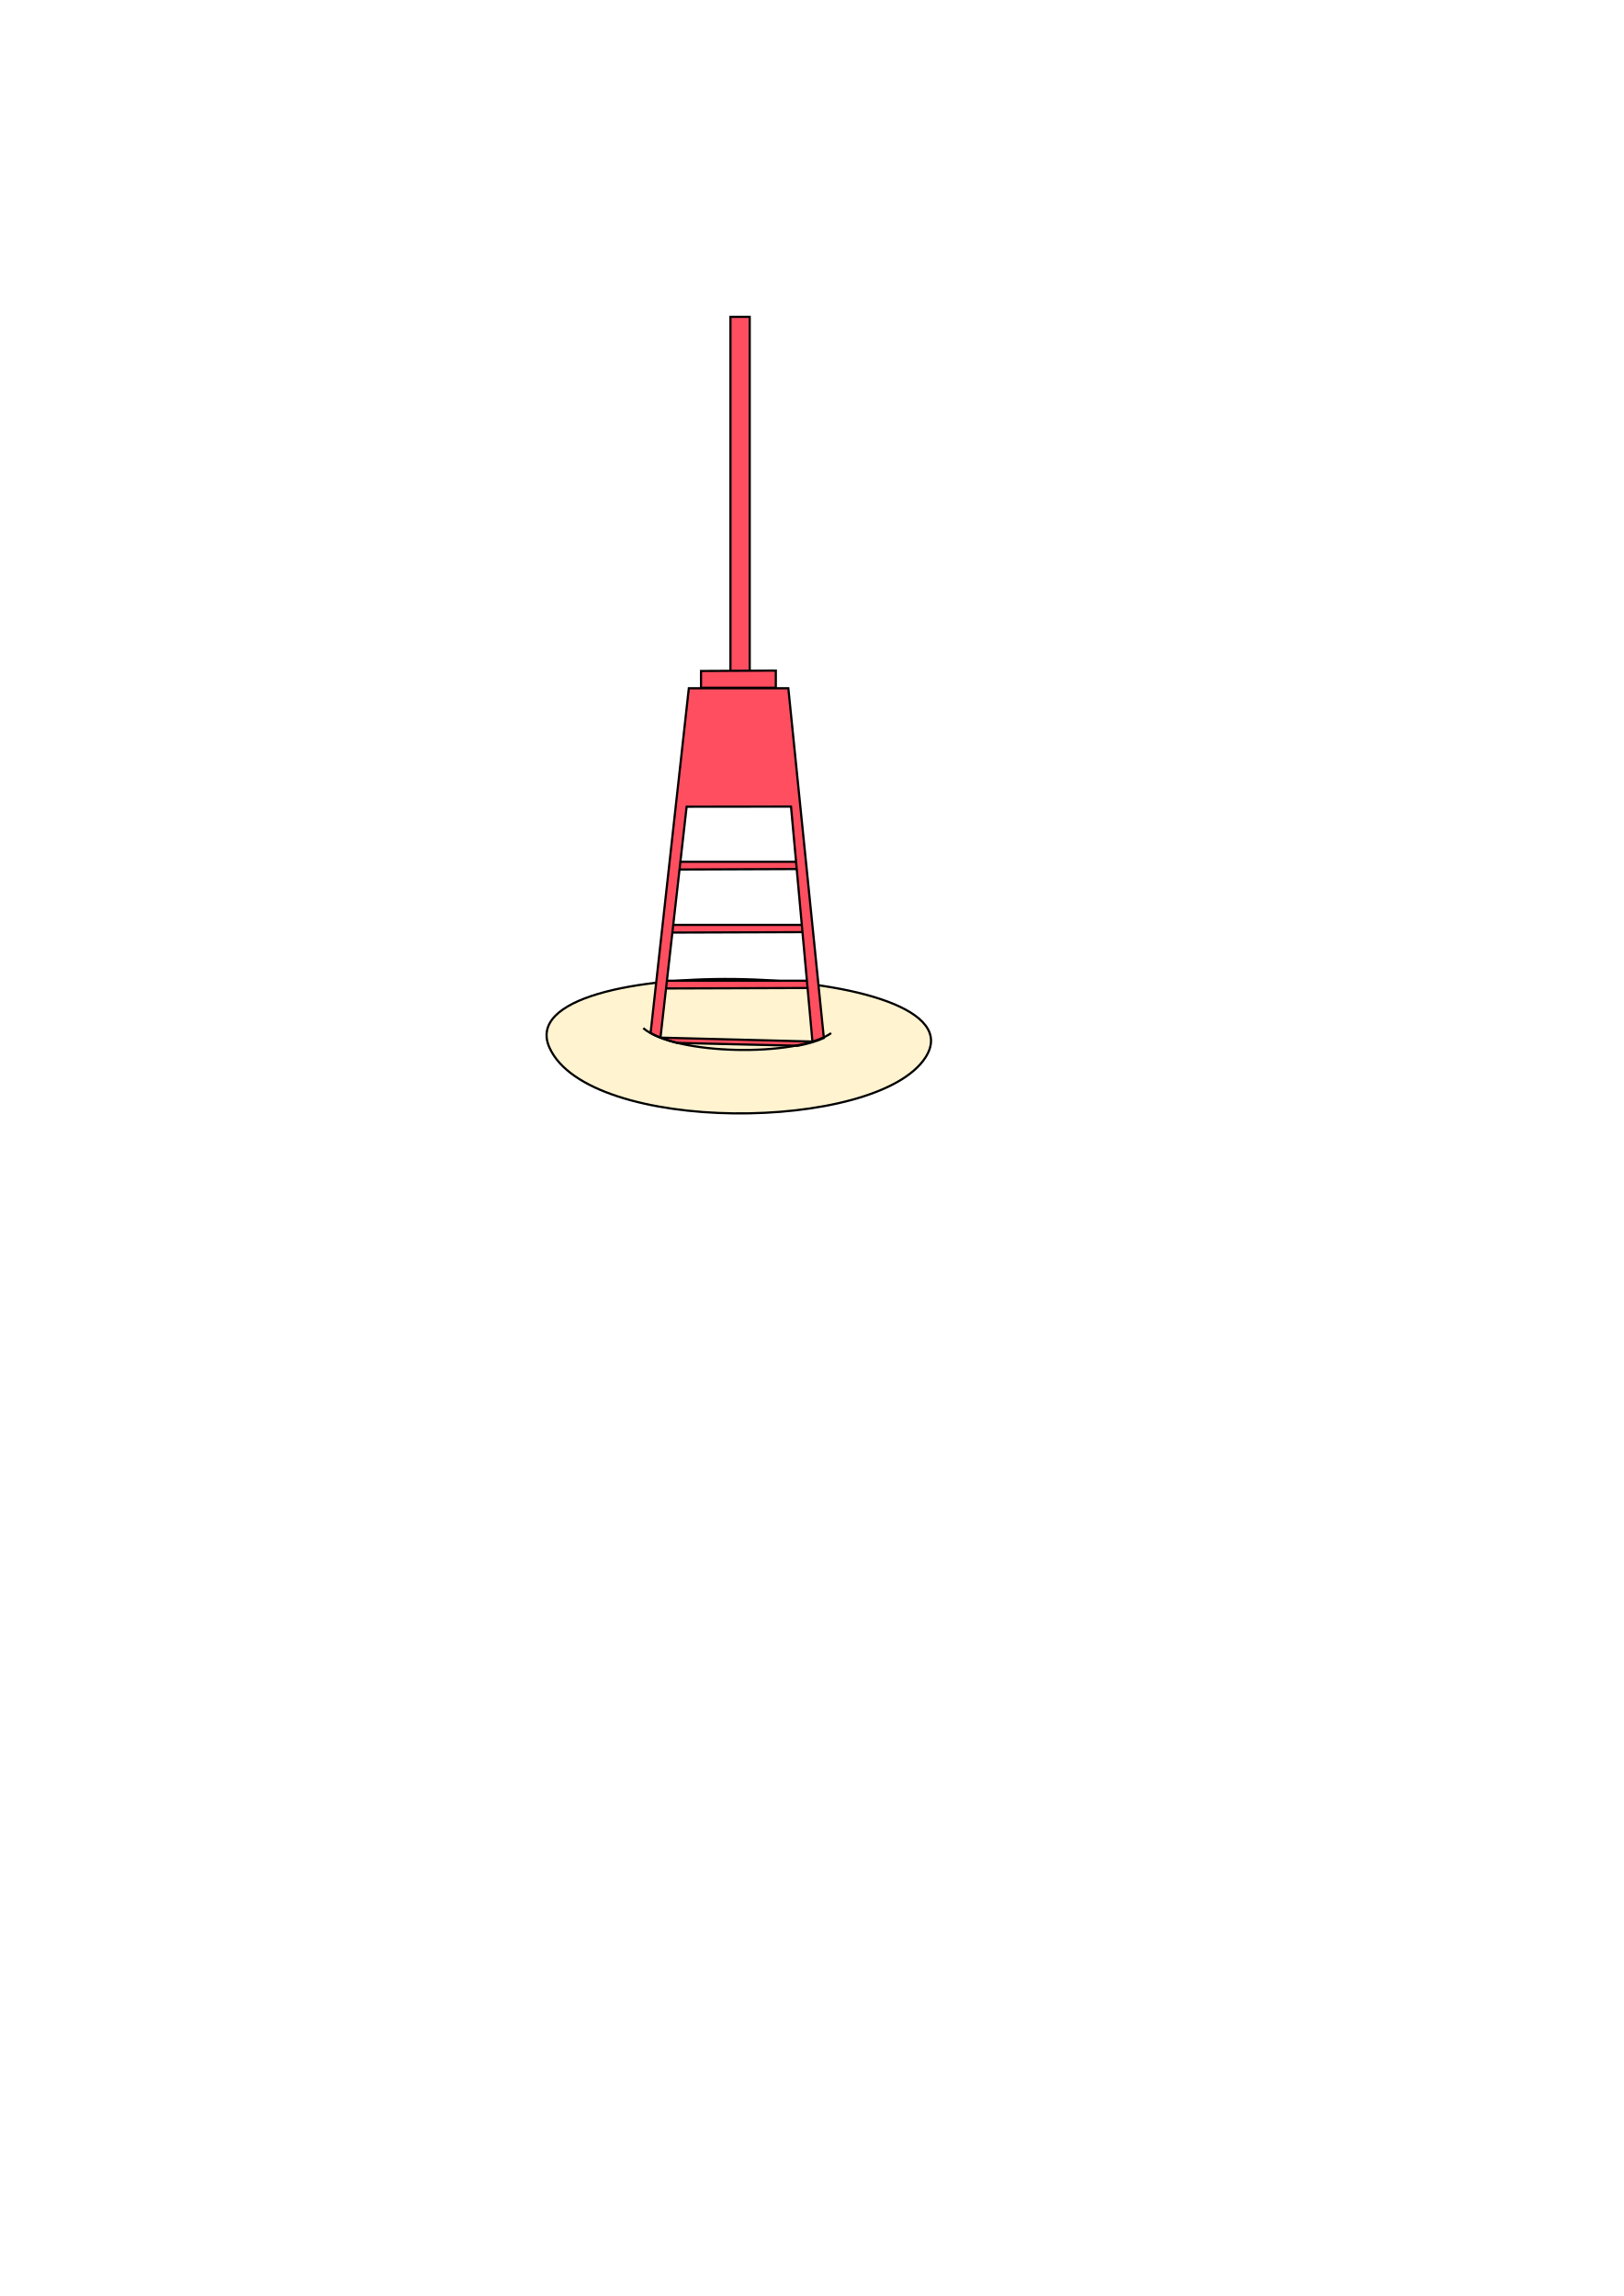
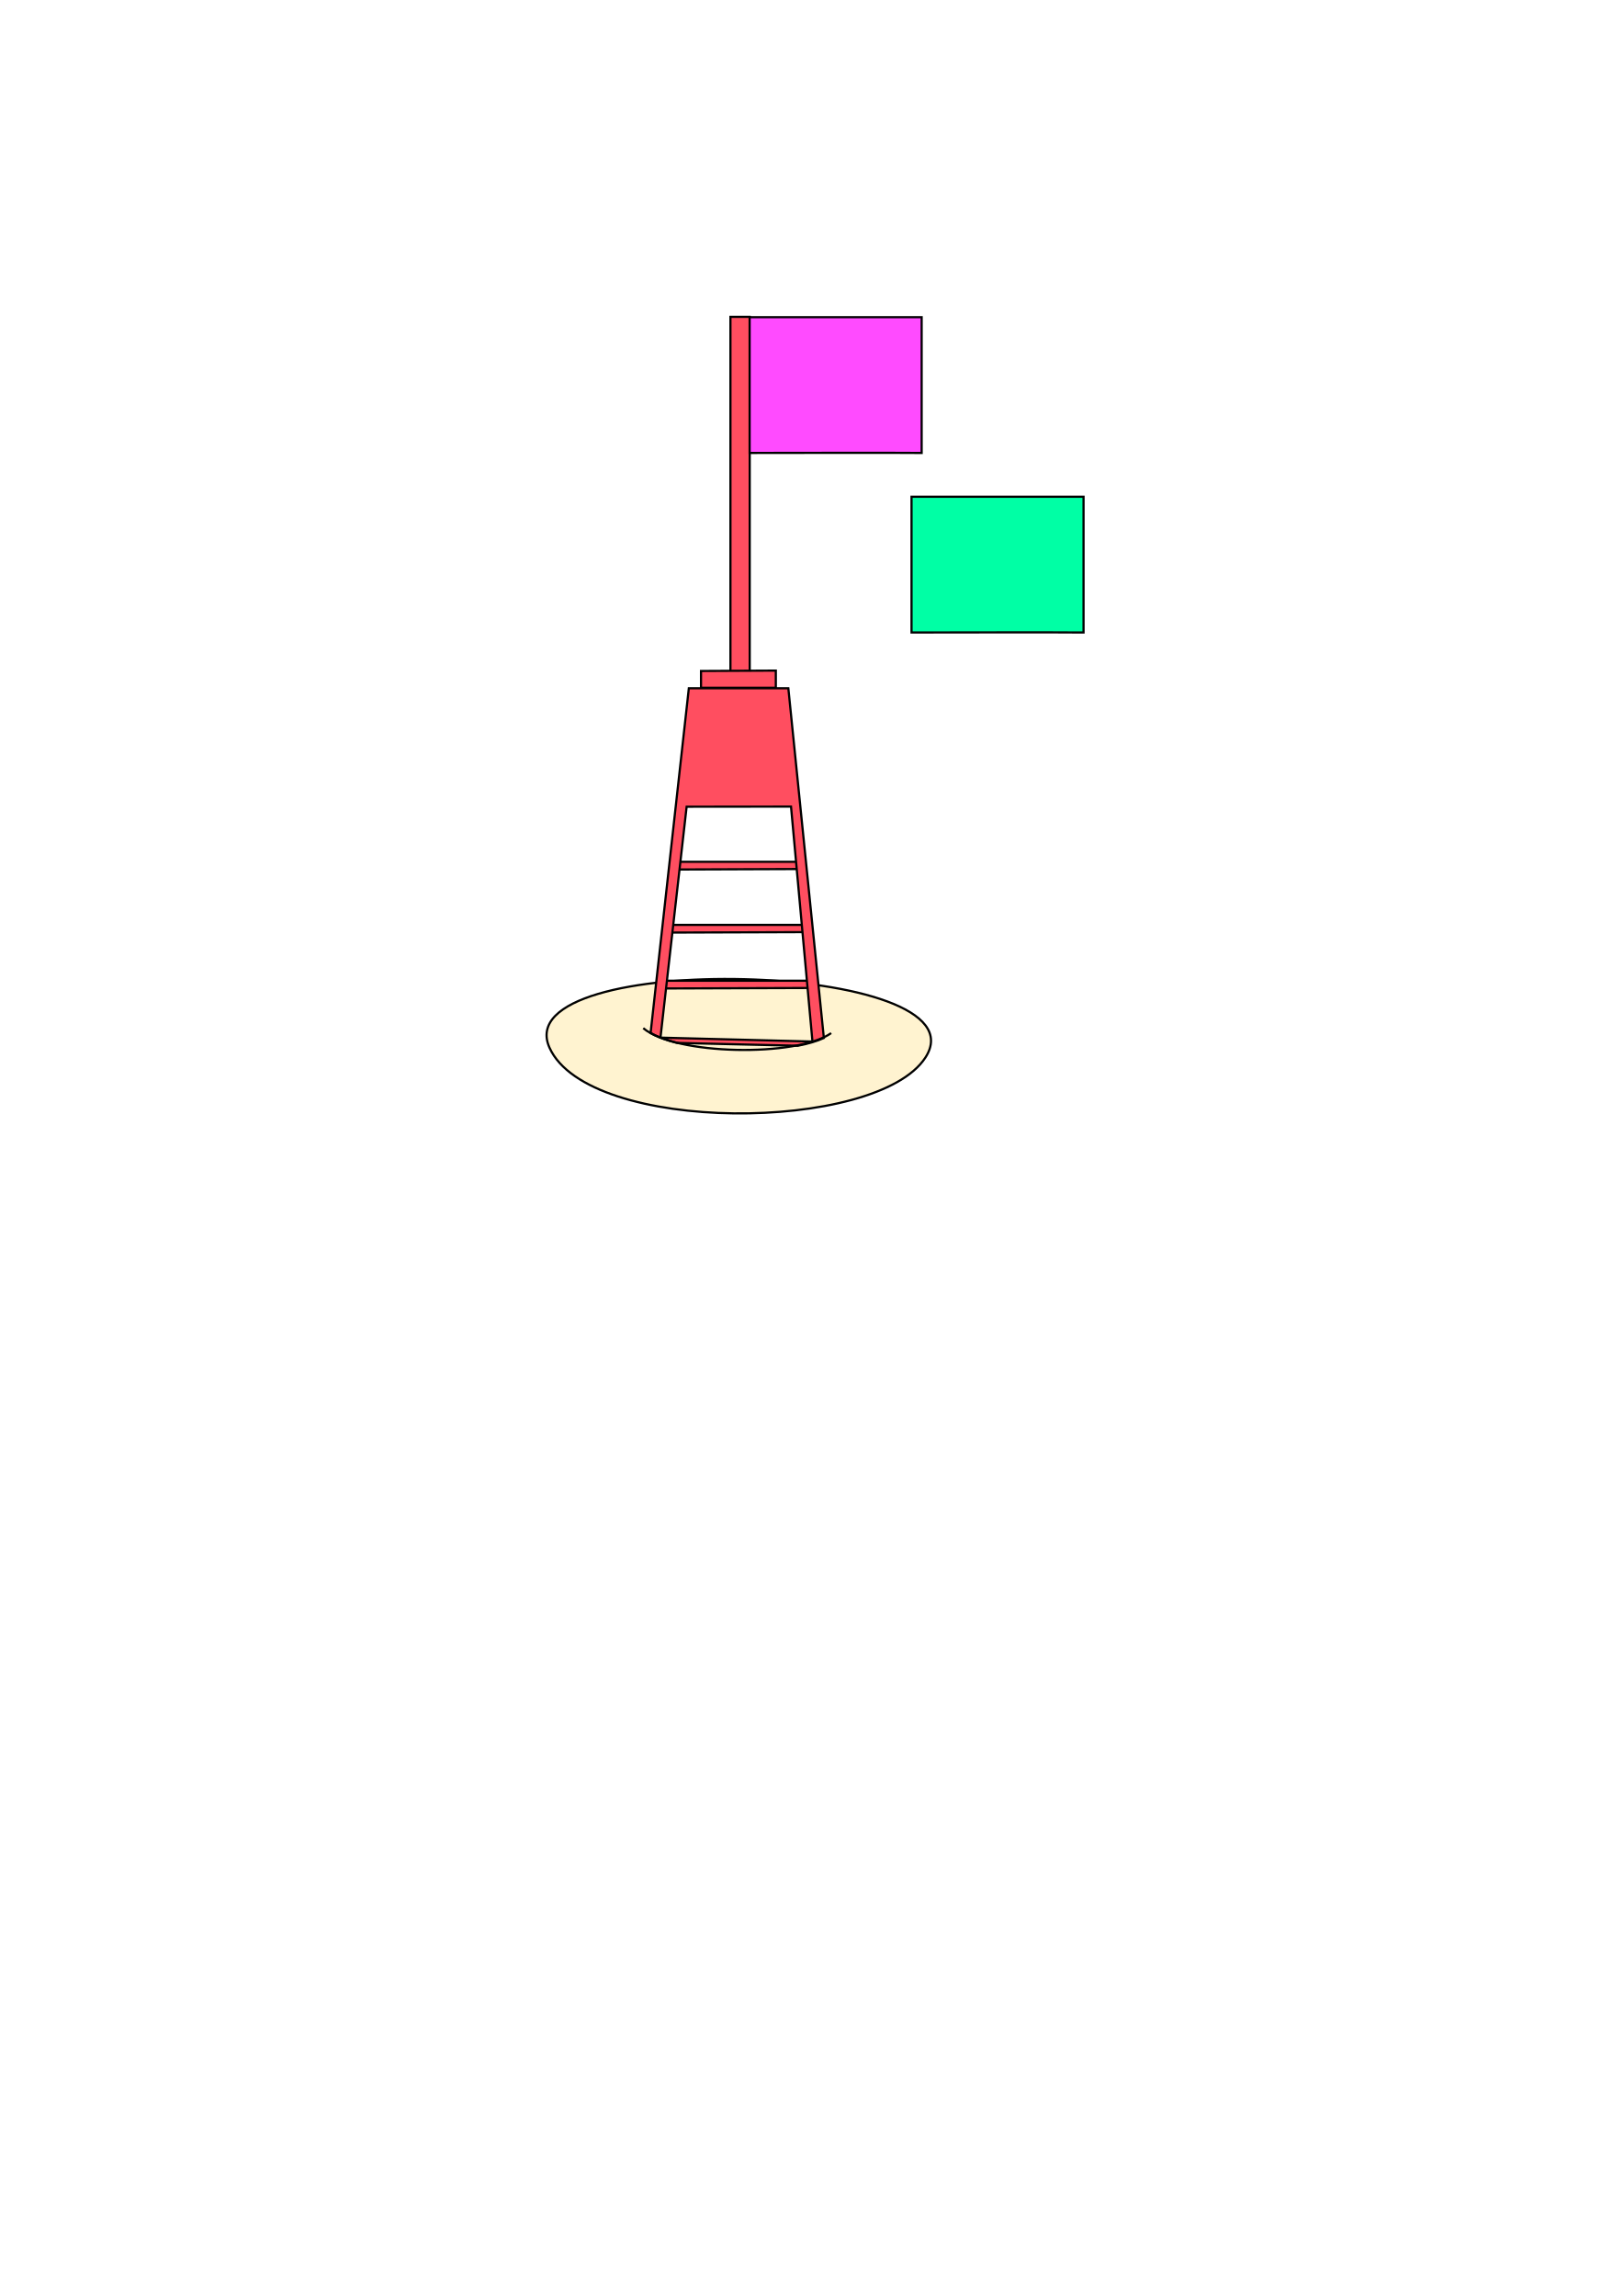
<svg xmlns="http://www.w3.org/2000/svg" width="210mm" height="297mm" viewBox="0 0 744.094 1052.362" id="svg2" version="1.1">
  <defs id="defs4" />
  <g id="layer1">
    <path style="fill:#fff3d0;fill-opacity:1;fill-rule:evenodd;stroke:#000000;stroke-width:1;stroke-linecap:butt;stroke-linejoin:miter;stroke-miterlimit:4;stroke-dasharray:none;stroke-opacity:1" d="m 251.826,480.225 c 17.96,39.794 149.846,38.918 172.231,4.546 28.902,-44.378 -192.743,-49.994 -172.231,-4.546 z" id="path4136" />
    <path style="fill:#ff4e60;fill-opacity:1;fill-rule:evenodd;stroke:#000000;stroke-width:1px;stroke-linecap:butt;stroke-linejoin:miter;stroke-opacity:1" d="m 304.905,427.451 0.089,-3.536 65.654,0 0,3.315 z" id="path5528-1" />
    <path style="fill:#ff4e60;fill-opacity:1;fill-rule:evenodd;stroke:#000000;stroke-width:1px;stroke-linecap:butt;stroke-linejoin:miter;stroke-opacity:1" d="m 309.198,398.54 0.089,-3.536 57.951,0 -0.253,3.315 z" id="path5528-1-0" />
    <path style="fill:#ff4e60;fill-rule:evenodd;stroke:#000000;stroke-width:1px;stroke-linecap:butt;stroke-linejoin:miter;stroke-opacity:1;fill-opacity:1" d="m 334.739,307.438 0,-162.218 8.832,0 0,162.226 c 0,5.938 -8.832,5.774 -8.832,-0.007 z" id="path5607" />
    <path style="fill:#ff4e60;fill-rule:evenodd;stroke:#000000;stroke-width:1px;stroke-linecap:butt;stroke-linejoin:miter;stroke-opacity:1;fill-opacity:1" d="m 321.25,307.541 0,7.679 34.286,0 0,-7.857 z" id="path4186" />
    <path style="fill:#ff4e60;fill-opacity:1;fill-rule:evenodd;stroke:#000000;stroke-width:1px;stroke-linecap:butt;stroke-linejoin:miter;stroke-opacity:1" d="m 304.731,453.058 0.089,-3.536 65.654,0 0,3.315 z" id="path5528" />
    <path style="fill:#ff4e60;fill-rule:evenodd;stroke:#000000;stroke-width:1px;stroke-linecap:butt;stroke-linejoin:miter;stroke-opacity:1;fill-opacity:1" d="M 315.672 315.455 L 298.15 473.451 C 301.315 475.29 305.484 476.812 310.293 478.016 L 365.633 479.316 C 370.236 478.424 374.306 477.242 377.551 475.77 L 361.271 315.455 L 315.672 315.455 z M 362.5 369.701 L 372.322 477.381 L 302.678 475.594 L 314.662 369.752 L 362.5 369.701 z " id="path4155" />
    <path style="fill:none;fill-opacity:1;fill-rule:evenodd;stroke:#000000;stroke-width:1;stroke-linecap:butt;stroke-linejoin:miter;stroke-miterlimit:4;stroke-dasharray:none;stroke-opacity:1" d="m 294.788,471.252 c 14.516,12.397 70.28,13.387 86.115,2.273" id="path4136-3-9" />
+     <path style="fill:#ff4bff;fill-opacity:1;fill-rule:evenodd;stroke:#000000;stroke-width:1px;stroke-linecap:butt;stroke-linejoin:miter;stroke-opacity:1" d="m 343.535,207.604 0,-62.218 78.832,0 0,62.226 c -9.723,-0.123 -64.185,-0.034 -78.832,-0.007 z" id="path5607-4" />
+     <path style="fill:#00ffa5;fill-opacity:1;fill-rule:evenodd;stroke:#000000;stroke-width:1px;stroke-linecap:butt;stroke-linejoin:miter;stroke-opacity:1" d="m 417.727,289.893 0,-62.218 78.832,0 0,62.226 c -9.723,-0.123 -64.185,-0.034 -78.832,-0.007 z" id="path5607-4-3" />
  </g>
</svg>
